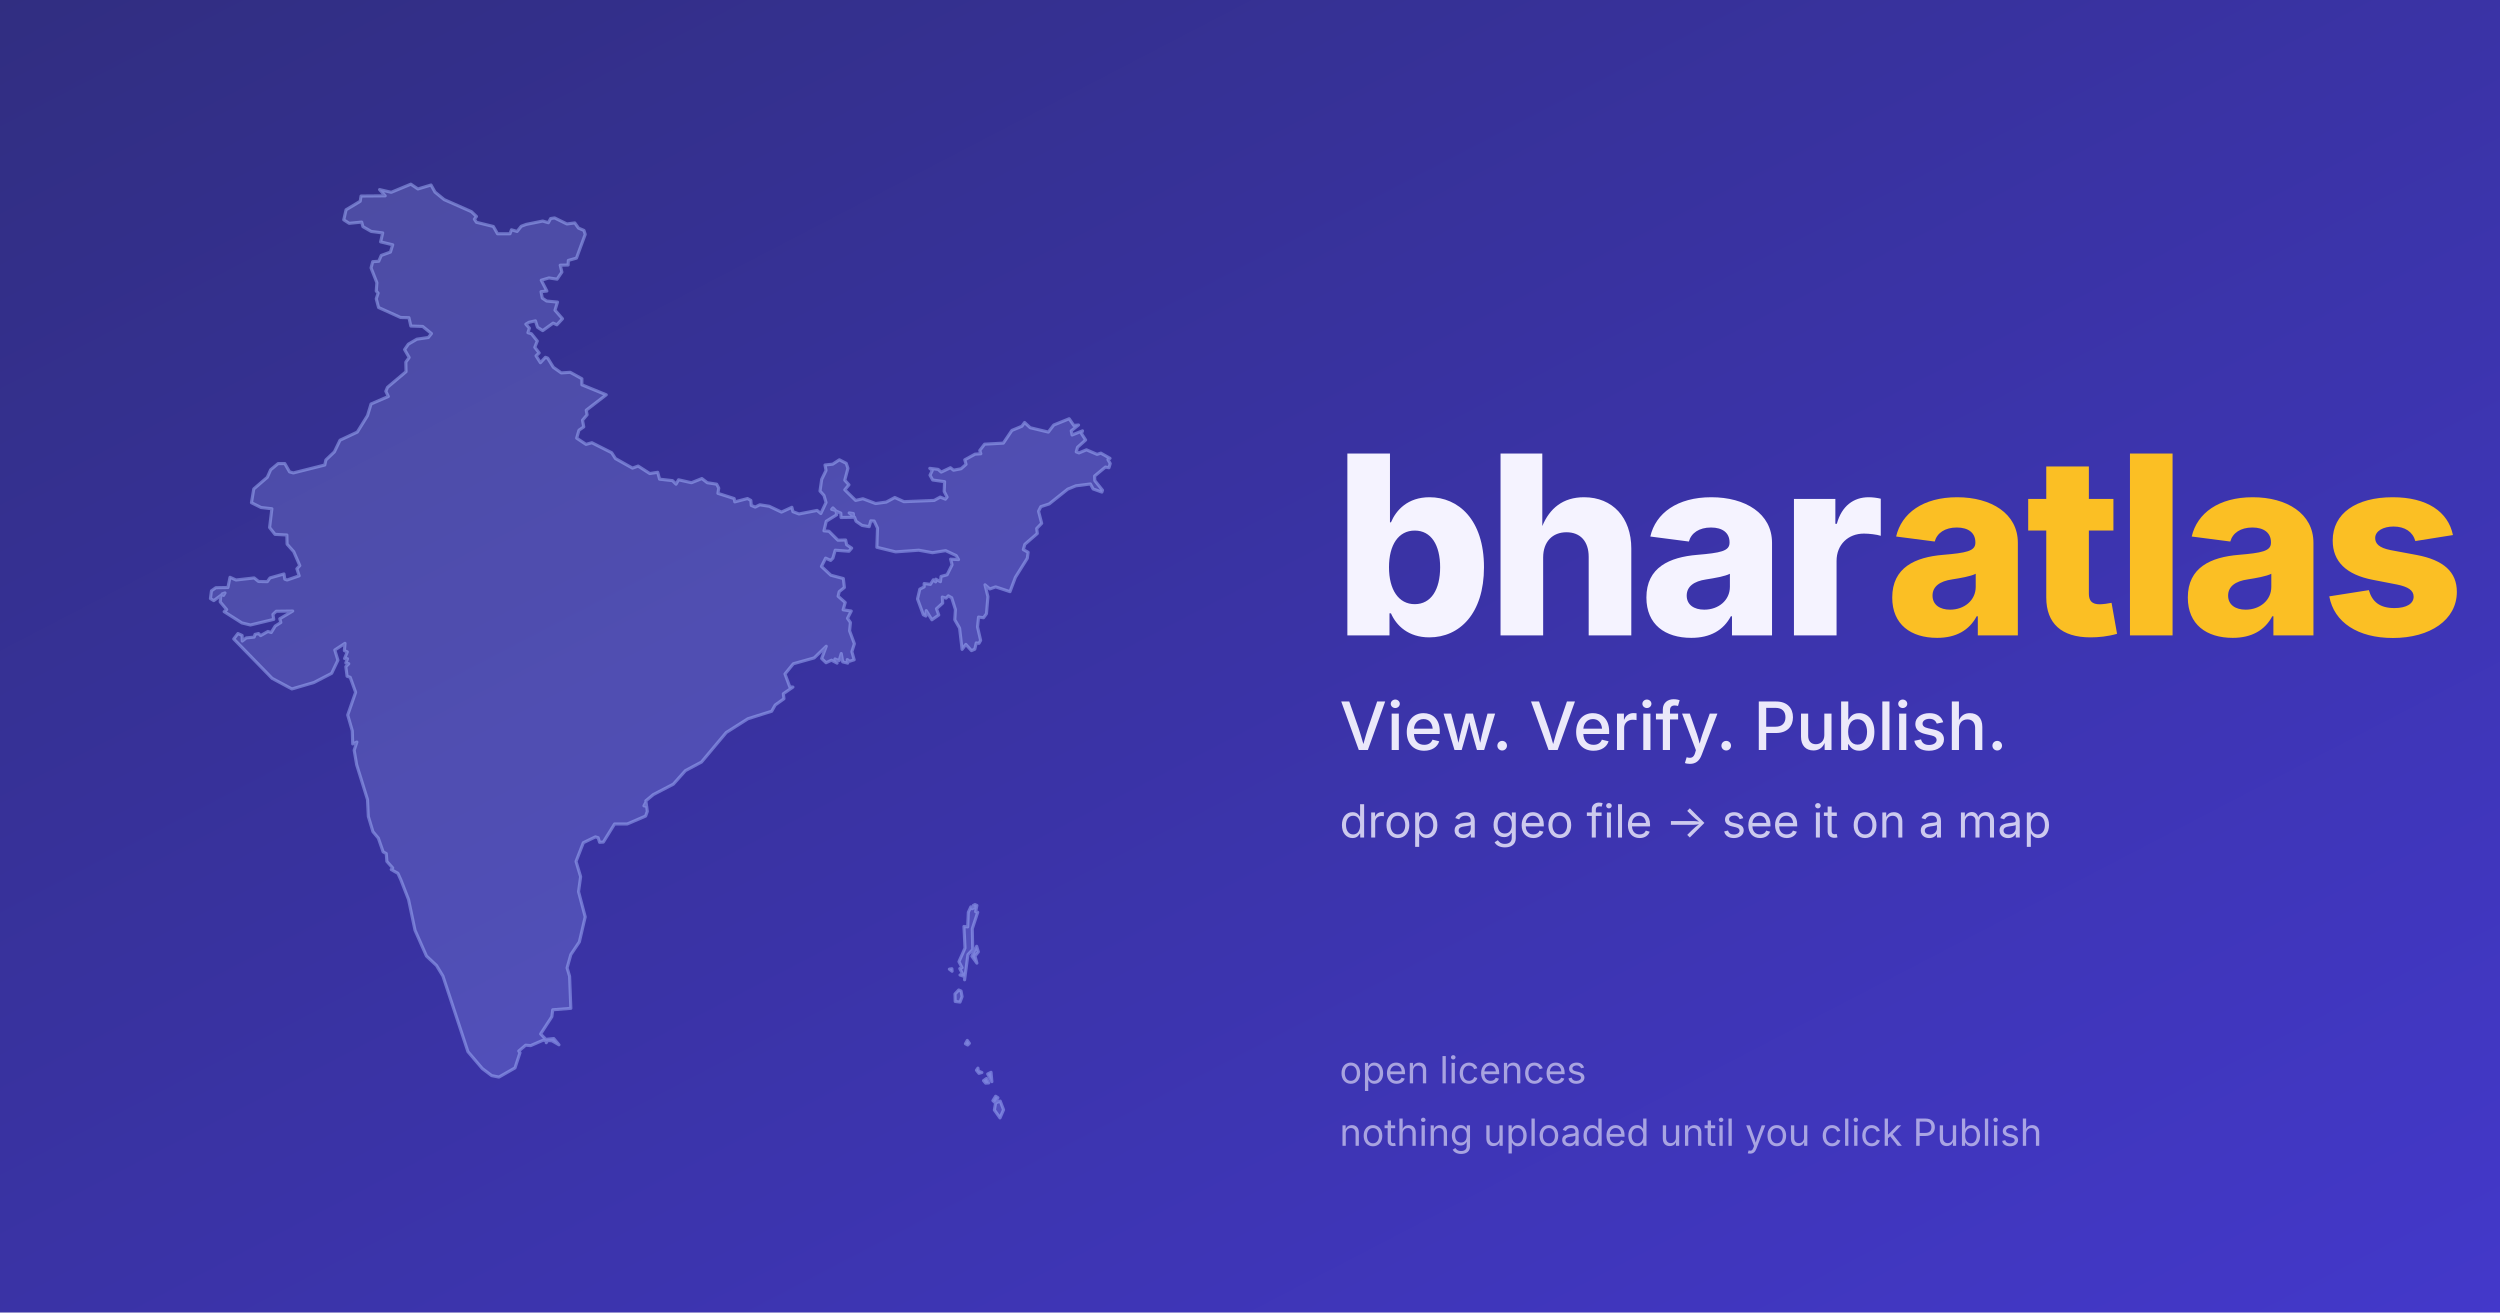
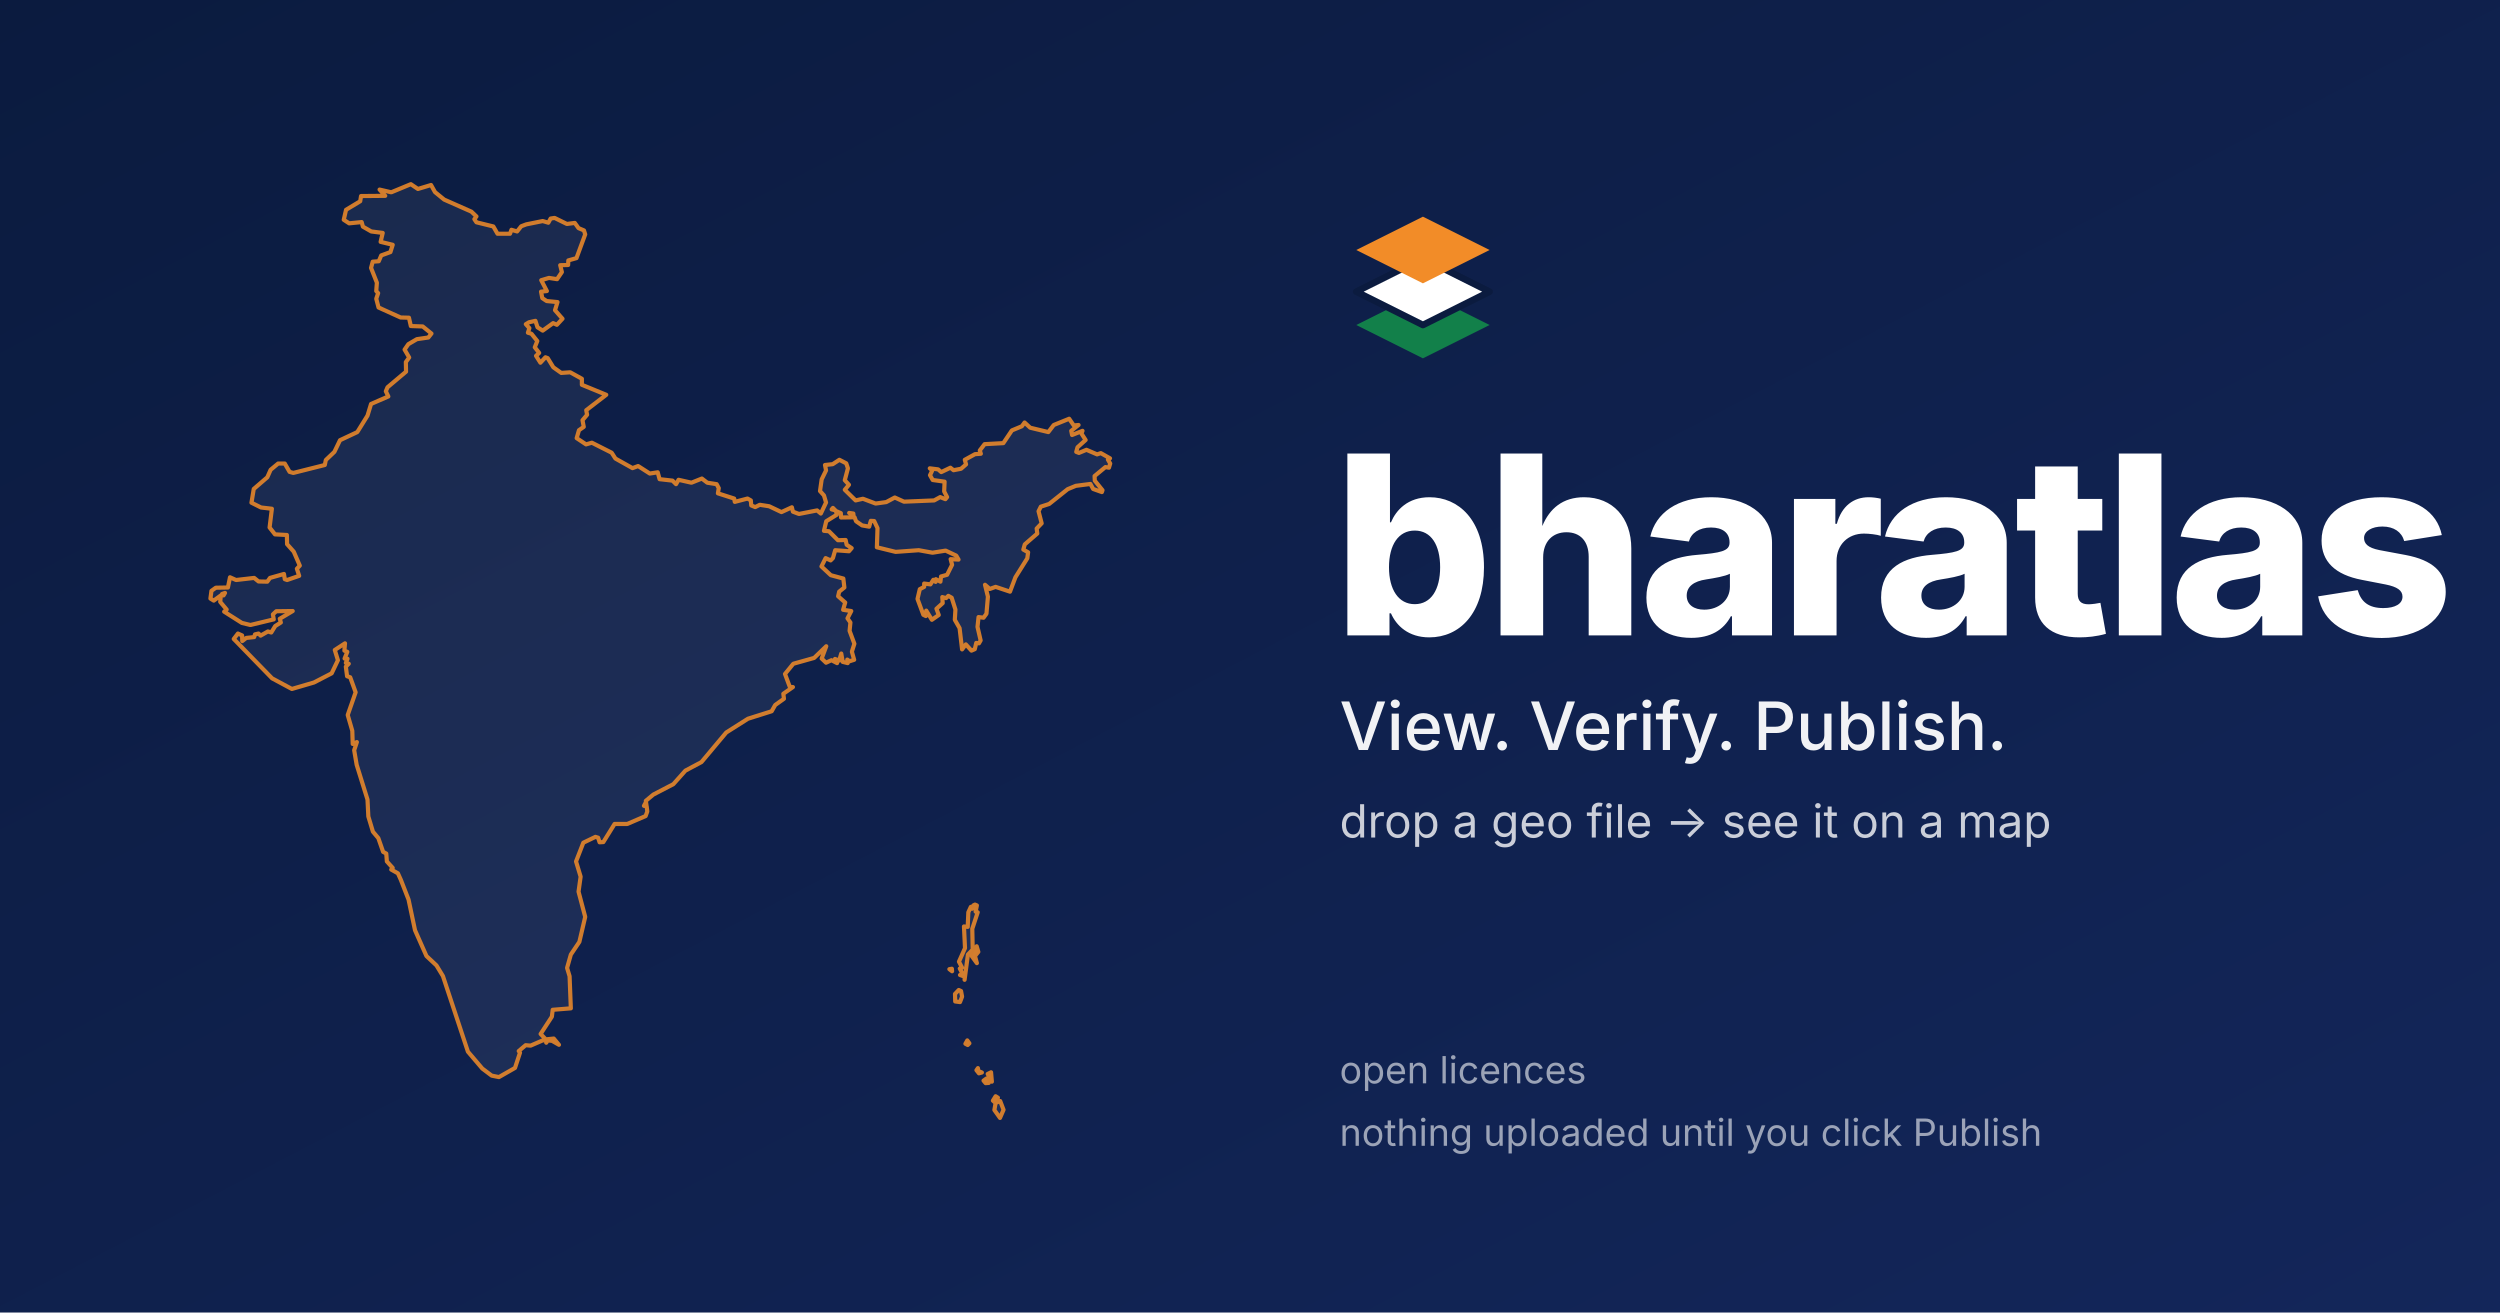
<svg xmlns="http://www.w3.org/2000/svg" width="1200" height="630" viewBox="0 0 1200 630">
  <defs>
    <linearGradient id="bg" x1="0%" y1="0%" x2="100%" y2="100%">
-       <stop offset="0%" stop-color="#312e81" />
-       <stop offset="100%" stop-color="#4338ca" />
+       <stop offset="0%" stop-color="#0B1B3F" />
+       <stop offset="100%" stop-color="#13265A" />
    </linearGradient>
  </defs>
  <rect width="1200" height="630" fill="url(#bg)" />
  <g>
-     <path d="M 101.0 287.3 L 101.5 283.6 L 103.6 282.1 L 109.4 282.0 L 110.4 277.1 L 113.3 278.4 L 122.0 277.4 L 124.1 279.1 L 128.3 279.2 L 129.6 277.4 L 136.3 275.5 L 136.7 278.0 L 137.8 278.4 L 143.6 276.4 L 142.5 273.0 L 143.9 271.5 L 141.0 264.8 L 137.8 261.2 L 137.7 256.8 L 132.0 256.5 L 129.4 253.2 L 130.5 244.2 L 125.3 243.6 L 120.7 241.3 L 121.8 234.7 L 128.3 229.1 L 129.9 225.5 L 133.5 222.5 L 136.7 222.5 L 139.0 226.5 L 140.8 227.0 L 155.9 223.2 L 156.4 220.8 L 160.5 216.9 L 163.2 211.3 L 171.5 207.4 L 176.4 199.5 L 178.1 193.9 L 186.4 190.3 L 185.2 187.8 L 186.0 185.9 L 194.9 178.4 L 194.8 173.8 L 196.4 171.6 L 194.2 167.8 L 196.0 165.2 L 200.1 162.8 L 205.6 162.0 L 207.1 160.1 L 202.9 156.7 L 197.2 156.5 L 196.3 152.5 L 192.3 152.4 L 181.7 147.6 L 180.6 143.4 L 181.5 140.7 L 180.6 139.7 L 180.9 135.7 L 178.1 128.6 L 178.9 125.6 L 181.8 125.4 L 183.0 122.6 L 187.4 121.0 L 188.5 117.5 L 182.7 116.1 L 183.7 111.8 L 178.2 111.1 L 174.2 108.8 L 173.6 106.6 L 167.6 107.2 L 165.0 105.5 L 166.1 100.7 L 172.9 96.6 L 173.3 94.1 L 184.9 94.0 L 182.2 91.0 L 187.8 92.3 L 197.2 88.4 L 200.6 90.7 L 206.9 88.8 L 208.8 92.2 L 213.2 95.8 L 226.3 101.6 L 228.7 103.9 L 227.7 105.2 L 228.7 106.7 L 236.8 108.7 L 238.8 112.2 L 244.8 112.2 L 245.5 110.3 L 248.2 111.1 L 250.2 108.6 L 252.6 107.7 L 260.5 106.1 L 263.2 106.9 L 264.3 104.9 L 266.2 104.6 L 272.1 107.5 L 275.9 107.0 L 277.7 109.5 L 280.3 110.6 L 280.9 112.5 L 276.7 123.9 L 272.8 125.0 L 272.7 127.2 L 268.9 127.3 L 269.7 130.6 L 267.4 134.0 L 263.5 133.4 L 259.8 134.5 L 262.5 139.7 L 259.7 140.0 L 260.3 143.1 L 262.4 144.5 L 267.6 145.0 L 266.4 148.9 L 270.0 153.0 L 267.3 155.9 L 265.5 155.1 L 260.5 158.7 L 258.0 157.1 L 257.0 154.0 L 253.9 154.7 L 252.4 155.6 L 254.1 157.5 L 253.4 159.7 L 255.1 160.2 L 257.9 163.7 L 256.7 166.7 L 258.8 169.4 L 257.3 170.8 L 259.4 174.1 L 261.8 171.5 L 262.9 171.9 L 265.6 176.3 L 269.4 179.0 L 273.7 178.7 L 279.3 181.8 L 279.3 184.7 L 291.0 189.5 L 281.4 196.9 L 281.8 199.1 L 279.6 201.7 L 280.2 204.9 L 277.9 206.5 L 276.8 210.3 L 281.3 213.3 L 284.1 212.5 L 293.6 217.3 L 295.4 220.1 L 303.6 224.7 L 306.3 223.7 L 311.9 227.3 L 315.7 226.7 L 316.6 230.0 L 322.8 230.7 L 324.5 232.4 L 325.7 230.3 L 331.9 231.7 L 336.9 229.7 L 339.5 231.7 L 344.0 232.4 L 345.0 234.3 L 344.6 236.8 L 352.4 239.3 L 352.7 240.9 L 358.8 239.3 L 360.4 240.2 L 360.6 242.6 L 362.5 243.4 L 364.7 242.3 L 369.2 243.0 L 375.1 245.8 L 380.1 243.5 L 380.6 245.6 L 383.5 246.7 L 392.2 245.0 L 394.0 246.5 L 396.5 241.2 L 395.5 237.8 L 393.6 235.7 L 394.4 230.1 L 396.5 225.8 L 396.0 223.2 L 399.7 222.8 L 402.9 220.7 L 406.2 222.4 L 407.0 224.8 L 405.5 230.5 L 407.5 232.7 L 405.5 235.1 L 410.7 240.2 L 414.2 239.4 L 420.3 241.7 L 425.4 241.0 L 429.5 238.8 L 433.9 240.8 L 448.4 240.2 L 451.3 238.6 L 453.8 239.6 L 454.6 238.6 L 453.2 235.9 L 453.4 231.2 L 447.7 230.4 L 446.4 228.1 L 447.5 225.8 L 446.3 224.8 L 450.3 225.3 L 451.8 226.6 L 456.2 224.5 L 457.7 225.7 L 461.3 225.0 L 463.7 222.9 L 463.1 220.7 L 468.0 218.0 L 470.8 217.8 L 470.3 216.2 L 472.6 213.2 L 481.6 212.7 L 485.7 206.6 L 490.5 204.6 L 491.8 202.8 L 494.5 205.3 L 503.2 207.4 L 505.8 204.0 L 513.2 201.0 L 515.4 204.2 L 517.7 204.0 L 514.2 206.8 L 514.6 208.8 L 519.6 206.8 L 519.1 208.1 L 521.1 211.2 L 517.2 214.7 L 516.6 216.9 L 517.9 217.4 L 521.5 215.9 L 526.6 218.1 L 528.4 217.5 L 532.8 220.0 L 531.8 220.6 L 532.9 222.5 L 532.3 224.5 L 530.6 224.2 L 525.4 228.5 L 525.5 230.7 L 529.2 235.3 L 528.9 236.2 L 524.7 234.7 L 523.4 232.3 L 516.4 233.2 L 512.5 234.8 L 503.6 241.9 L 499.6 243.2 L 498.5 245.4 L 500.0 251.2 L 497.6 253.7 L 497.9 256.1 L 491.9 261.3 L 491.2 263.8 L 493.5 265.1 L 493.1 268.0 L 487.4 277.1 L 484.8 284.0 L 477.9 281.7 L 475.1 282.7 L 472.8 280.7 L 474.2 286.4 L 473.5 294.6 L 472.1 296.5 L 469.7 296.2 L 469.2 300.9 L 470.7 307.4 L 469.9 308.8 L 468.6 308.6 L 467.9 311.6 L 466.3 312.3 L 463.6 309.3 L 461.8 311.7 L 460.6 301.5 L 458.3 297.5 L 458.6 292.6 L 456.8 286.9 L 455.2 286.0 L 454.1 287.1 L 452.3 286.6 L 452.5 289.5 L 449.5 292.2 L 450.6 295.2 L 447.3 297.5 L 444.6 293.1 L 444.4 295.7 L 443.2 295.1 L 440.4 287.5 L 441.5 282.8 L 443.6 281.7 L 443.6 280.1 L 446.6 280.5 L 448.0 278.3 L 449.1 279.3 L 449.2 278.0 L 451.4 279.2 L 451.7 276.7 L 454.6 275.9 L 457.0 271.1 L 456.3 268.4 L 460.1 268.6 L 459.0 266.7 L 453.9 264.3 L 447.6 265.3 L 441.0 264.1 L 429.9 264.9 L 420.9 262.7 L 421.2 253.5 L 419.6 250.1 L 418.0 250.0 L 417.2 252.8 L 413.8 252.2 L 410.9 250.2 L 410.2 248.3 L 403.7 248.4 L 403.6 246.3 L 401.3 245.3 L 401.6 247.1 L 396.6 250.2 L 395.5 254.8 L 397.9 255.0 L 402.2 259.3 L 405.9 259.2 L 406.4 261.5 L 408.8 263.1 L 407.5 264.6 L 400.9 264.1 L 399.8 267.9 L 398.7 269.0 L 396.3 267.9 L 394.3 271.9 L 398.8 276.1 L 404.8 277.7 L 405.3 282.0 L 402.8 284.0 L 402.3 286.2 L 405.7 289.2 L 404.7 292.7 L 408.6 293.3 L 406.8 296.8 L 408.2 298.8 L 407.8 302.8 L 410.1 309.0 L 408.9 312.8 L 410.0 316.7 L 407.8 317.4 L 406.7 316.6 L 406.9 318.3 L 404.5 317.7 L 403.8 313.7 L 402.8 317.1 L 400.8 316.3 L 401.8 318.3 L 399.1 316.9 L 396.5 318.1 L 394.4 316.1 L 396.6 310.2 L 390.8 315.8 L 380.8 318.6 L 376.8 323.5 L 379.1 329.7 L 380.6 329.8 L 376.0 333.0 L 376.3 335.4 L 372.1 338.4 L 370.4 341.4 L 359.0 345.0 L 348.6 351.6 L 336.7 365.8 L 329.0 369.9 L 323.2 376.4 L 313.6 381.4 L 310.0 384.4 L 310.3 386.5 L 309.9 385.3 L 309.1 386.8 L 310.4 387.0 L 310.7 389.5 L 309.9 391.7 L 301.1 395.5 L 295.0 395.5 L 289.6 404.2 L 287.8 404.3 L 287.1 402.1 L 285.8 401.7 L 280.0 404.5 L 276.5 413.5 L 278.7 420.8 L 277.7 428.0 L 280.9 440.1 L 278.1 452.1 L 274.0 458.2 L 272.2 464.6 L 273.4 468.6 L 274.0 484.0 L 265.3 484.7 L 264.9 488.0 L 259.5 496.3 L 262.0 498.9 L 265.8 498.5 L 268.3 501.5 L 265.0 499.6 L 262.9 499.4 L 262.2 500.5 L 262.6 499.6 L 260.7 499.3 L 254.7 501.9 L 252.3 501.7 L 249.0 504.5 L 249.6 505.3 L 247.2 512.6 L 239.5 517.0 L 236.0 516.3 L 231.5 512.9 L 224.6 504.8 L 212.6 468.5 L 209.5 463.4 L 204.7 458.9 L 199.2 446.5 L 196.1 431.8 L 192.4 422.3 L 191.0 419.2 L 187.8 417.4 L 188.5 416.6 L 185.7 413.5 L 185.4 409.7 L 183.9 408.9 L 181.6 402.3 L 179.0 399.2 L 176.8 391.9 L 176.4 383.8 L 171.2 367.1 L 170.0 360.1 L 171.3 356.2 L 169.3 357.1 L 169.1 350.8 L 166.9 343.2 L 170.7 332.3 L 168.1 325.1 L 166.6 324.6 L 166.0 320.0 L 167.4 318.6 L 166.0 318.2 L 166.8 316.2 L 165.4 316.1 L 166.7 312.9 L 165.3 312.3 L 165.6 308.8 L 160.7 312.0 L 162.2 316.9 L 159.2 323.2 L 150.7 327.6 L 140.1 330.7 L 130.6 325.6 L 112.2 306.7 L 114.2 304.1 L 116.2 305.0 L 116.3 307.7 L 118.2 306.2 L 122.0 305.8 L 122.4 304.5 L 124.1 304.1 L 125.1 305.1 L 128.6 303.1 L 130.2 303.6 L 132.1 300.5 L 134.8 298.8 L 134.3 297.0 L 140.5 293.3 L 132.6 293.4 L 131.0 294.9 L 131.4 297.3 L 120.2 300.0 L 116.1 299.0 L 107.6 293.6 L 108.8 292.6 L 105.7 288.9 L 106.0 285.8 L 102.6 288.3 L 101.0 287.3 Z M 407.6 246.2 L 409.7 247.7 L 409.6 246.5 L 407.6 246.2 Z M 399.2 244.5 L 401.0 245.0 L 399.8 243.8 L 399.2 244.5 Z M 106.6 285.1 L 107.3 285.8 L 108.0 284.6 L 106.6 285.1 Z M 477.9 529.4 L 480.1 528.5 L 481.7 532.7 L 480.0 536.6 L 477.3 532.8 L 477.9 529.4 Z M 476.6 528.3 L 477.9 526.2 L 479.0 526.9 L 477.6 529.2 L 476.6 528.3 Z M 474.1 515.5 L 475.7 514.7 L 476.1 519.2 L 474.1 515.5 Z M 472.1 518.7 L 473.5 517.7 L 474.6 519.8 L 473.1 519.9 L 472.1 518.7 Z M 468.7 513.7 L 469.4 512.7 L 469.6 514.1 L 471.3 514.8 L 469.9 515.2 L 468.7 513.7 Z M 468.8 454.2 L 469.6 456.9 L 468.0 458.9 L 468.9 462.3 L 466.5 459.0 L 468.8 454.2 Z M 460.3 461.6 L 463.2 455.1 L 462.7 444.7 L 464.5 444.9 L 464.8 437.9 L 466.0 435.3 L 466.6 436.2 L 467.9 435.5 L 467.2 434.6 L 468.0 434.2 L 468.9 434.6 L 468.3 437.6 L 469.3 437.9 L 466.7 445.8 L 466.9 455.8 L 464.6 458.2 L 463.0 470.3 L 463.1 468.8 L 460.8 468.0 L 462.0 467.4 L 460.7 464.9 L 461.8 464.5 L 460.3 461.6 Z M 463.4 501.0 L 464.3 499.4 L 465.3 500.8 L 464.5 501.6 L 463.4 501.0 Z M 458.4 477.1 L 460.2 475.2 L 461.3 475.7 L 461.8 478.4 L 460.8 481.0 L 458.5 480.7 L 458.4 477.1 Z M 455.7 465.2 L 456.9 465.0 L 457.0 466.2 L 455.7 465.2 Z" fill="#a5b4fc" fill-opacity="0.22" fill-rule="evenodd" stroke="#a5b4fc" stroke-opacity="0.5" stroke-width="1.5" stroke-linejoin="round" />
+     <path d="M 101.0 287.3 L 101.5 283.6 L 103.6 282.1 L 109.4 282.0 L 110.4 277.1 L 113.3 278.4 L 122.0 277.4 L 124.1 279.1 L 128.3 279.2 L 129.6 277.4 L 136.3 275.5 L 136.7 278.0 L 137.8 278.4 L 143.6 276.4 L 142.5 273.0 L 143.9 271.5 L 141.0 264.8 L 137.8 261.2 L 137.7 256.8 L 132.0 256.5 L 129.4 253.2 L 130.5 244.2 L 125.3 243.6 L 120.7 241.3 L 121.8 234.7 L 128.3 229.1 L 129.9 225.5 L 133.5 222.5 L 136.7 222.5 L 139.0 226.5 L 140.8 227.0 L 155.9 223.2 L 156.4 220.8 L 160.5 216.9 L 163.2 211.3 L 171.5 207.4 L 176.4 199.5 L 178.1 193.9 L 186.4 190.3 L 185.2 187.8 L 186.0 185.9 L 194.9 178.4 L 194.8 173.8 L 196.4 171.6 L 194.2 167.8 L 196.0 165.2 L 200.1 162.8 L 205.6 162.0 L 207.1 160.1 L 202.9 156.7 L 197.2 156.5 L 196.3 152.5 L 192.3 152.4 L 181.7 147.6 L 180.6 143.4 L 181.5 140.7 L 180.6 139.7 L 180.9 135.7 L 178.1 128.6 L 178.9 125.6 L 181.8 125.4 L 183.0 122.6 L 187.4 121.0 L 188.5 117.5 L 182.7 116.1 L 183.7 111.8 L 178.2 111.1 L 174.2 108.8 L 173.6 106.6 L 167.6 107.2 L 165.0 105.5 L 166.1 100.7 L 172.9 96.6 L 173.3 94.1 L 184.9 94.0 L 182.2 91.0 L 187.8 92.3 L 197.2 88.4 L 200.6 90.7 L 206.9 88.8 L 208.8 92.2 L 213.2 95.8 L 226.3 101.6 L 228.7 103.9 L 227.7 105.2 L 228.7 106.7 L 236.8 108.7 L 238.8 112.2 L 244.8 112.2 L 245.5 110.3 L 248.2 111.1 L 250.2 108.6 L 252.6 107.7 L 260.5 106.1 L 263.2 106.9 L 264.3 104.9 L 266.2 104.6 L 272.1 107.5 L 275.9 107.0 L 277.7 109.5 L 280.3 110.6 L 280.9 112.5 L 276.7 123.9 L 272.8 125.0 L 272.7 127.2 L 268.9 127.3 L 269.7 130.6 L 267.4 134.0 L 263.5 133.4 L 259.8 134.5 L 262.5 139.7 L 259.7 140.0 L 260.3 143.1 L 262.4 144.5 L 267.6 145.0 L 266.4 148.9 L 270.0 153.0 L 267.3 155.9 L 265.5 155.1 L 260.5 158.7 L 258.0 157.1 L 257.0 154.0 L 253.9 154.7 L 252.4 155.6 L 254.1 157.5 L 253.4 159.7 L 255.1 160.2 L 257.9 163.7 L 256.7 166.7 L 258.8 169.4 L 257.3 170.8 L 259.4 174.1 L 261.8 171.5 L 262.9 171.9 L 265.6 176.3 L 269.4 179.0 L 273.7 178.7 L 279.3 181.8 L 279.3 184.7 L 291.0 189.5 L 281.4 196.9 L 281.8 199.1 L 279.6 201.7 L 280.2 204.9 L 277.9 206.5 L 276.8 210.3 L 281.3 213.3 L 284.1 212.5 L 293.6 217.3 L 295.4 220.1 L 303.6 224.7 L 306.3 223.7 L 311.9 227.3 L 315.7 226.7 L 316.6 230.0 L 322.8 230.7 L 324.5 232.4 L 325.7 230.3 L 331.9 231.7 L 336.9 229.7 L 339.5 231.7 L 344.0 232.4 L 345.0 234.3 L 344.6 236.8 L 352.4 239.3 L 352.7 240.9 L 358.8 239.3 L 360.4 240.2 L 360.6 242.6 L 362.5 243.4 L 364.7 242.3 L 369.2 243.0 L 375.1 245.8 L 380.1 243.5 L 380.6 245.6 L 383.5 246.7 L 392.2 245.0 L 394.0 246.5 L 396.5 241.2 L 395.5 237.8 L 393.6 235.7 L 394.4 230.1 L 396.5 225.8 L 396.0 223.2 L 399.7 222.8 L 402.9 220.7 L 406.2 222.4 L 407.0 224.8 L 405.5 230.5 L 407.5 232.7 L 405.5 235.1 L 410.7 240.2 L 414.2 239.4 L 420.3 241.7 L 425.4 241.0 L 429.5 238.8 L 433.9 240.8 L 448.4 240.2 L 451.3 238.6 L 453.8 239.6 L 454.6 238.6 L 453.2 235.9 L 453.4 231.2 L 447.7 230.4 L 446.4 228.1 L 447.5 225.8 L 446.3 224.8 L 450.3 225.3 L 451.8 226.6 L 456.2 224.5 L 457.7 225.7 L 461.3 225.0 L 463.7 222.9 L 463.1 220.7 L 468.0 218.0 L 470.8 217.8 L 470.3 216.2 L 472.6 213.2 L 481.6 212.7 L 485.7 206.6 L 490.5 204.6 L 491.8 202.8 L 494.5 205.3 L 503.2 207.4 L 505.8 204.0 L 513.2 201.0 L 515.4 204.2 L 517.7 204.0 L 514.2 206.8 L 514.6 208.8 L 519.6 206.8 L 519.1 208.1 L 521.1 211.2 L 517.2 214.7 L 516.6 216.9 L 517.9 217.4 L 521.5 215.9 L 526.6 218.1 L 528.4 217.5 L 532.8 220.0 L 531.8 220.6 L 532.9 222.5 L 532.3 224.5 L 530.6 224.2 L 525.4 228.5 L 525.5 230.7 L 529.2 235.3 L 528.9 236.2 L 524.7 234.7 L 523.4 232.3 L 516.4 233.2 L 512.5 234.8 L 503.6 241.9 L 499.6 243.2 L 498.5 245.4 L 500.0 251.2 L 497.6 253.7 L 497.9 256.1 L 491.9 261.3 L 491.2 263.8 L 493.5 265.1 L 493.1 268.0 L 487.4 277.1 L 484.8 284.0 L 477.9 281.7 L 475.1 282.7 L 472.8 280.7 L 474.2 286.4 L 473.5 294.6 L 472.1 296.5 L 469.7 296.2 L 469.2 300.9 L 470.7 307.4 L 469.9 308.8 L 468.6 308.6 L 467.9 311.6 L 466.3 312.3 L 463.6 309.3 L 461.8 311.7 L 460.6 301.5 L 458.3 297.5 L 458.6 292.6 L 456.8 286.9 L 455.2 286.0 L 454.1 287.1 L 452.3 286.6 L 452.5 289.5 L 449.5 292.2 L 450.6 295.2 L 447.3 297.5 L 444.6 293.1 L 444.4 295.7 L 443.2 295.1 L 440.4 287.5 L 441.5 282.8 L 443.6 281.7 L 443.6 280.1 L 446.6 280.5 L 448.0 278.3 L 449.1 279.3 L 449.2 278.0 L 451.4 279.2 L 451.7 276.7 L 454.6 275.9 L 457.0 271.1 L 456.3 268.4 L 460.1 268.6 L 459.0 266.7 L 453.9 264.3 L 447.6 265.3 L 441.0 264.1 L 429.9 264.9 L 420.9 262.7 L 421.2 253.5 L 419.6 250.1 L 418.0 250.0 L 417.2 252.8 L 413.8 252.2 L 410.9 250.2 L 410.2 248.3 L 403.7 248.4 L 403.6 246.3 L 401.3 245.3 L 401.6 247.1 L 396.6 250.2 L 395.5 254.8 L 397.9 255.0 L 402.2 259.3 L 405.9 259.2 L 406.4 261.5 L 408.8 263.1 L 407.5 264.6 L 400.9 264.1 L 399.8 267.9 L 398.7 269.0 L 396.3 267.9 L 394.3 271.9 L 398.8 276.1 L 404.8 277.7 L 405.3 282.0 L 402.8 284.0 L 402.3 286.2 L 405.7 289.2 L 404.7 292.7 L 408.6 293.3 L 406.8 296.8 L 408.2 298.8 L 407.8 302.8 L 410.1 309.0 L 408.9 312.8 L 410.0 316.7 L 407.8 317.4 L 406.7 316.6 L 406.9 318.3 L 404.5 317.7 L 403.8 313.7 L 402.8 317.1 L 400.8 316.3 L 401.8 318.3 L 399.1 316.9 L 396.5 318.1 L 394.4 316.1 L 396.6 310.2 L 390.8 315.8 L 380.8 318.6 L 376.8 323.5 L 379.1 329.7 L 380.6 329.8 L 376.0 333.0 L 376.3 335.4 L 372.1 338.4 L 370.4 341.4 L 359.0 345.0 L 348.6 351.6 L 336.7 365.8 L 329.0 369.9 L 323.2 376.4 L 313.6 381.4 L 310.0 384.4 L 310.3 386.5 L 309.9 385.3 L 309.1 386.8 L 310.4 387.0 L 310.7 389.5 L 309.9 391.7 L 301.1 395.5 L 295.0 395.5 L 289.6 404.2 L 287.8 404.3 L 287.1 402.1 L 285.8 401.7 L 280.0 404.5 L 276.5 413.5 L 278.7 420.8 L 277.7 428.0 L 280.9 440.1 L 278.1 452.1 L 274.0 458.2 L 272.2 464.6 L 273.4 468.6 L 274.0 484.0 L 265.3 484.7 L 264.9 488.0 L 259.5 496.3 L 262.0 498.9 L 265.8 498.5 L 268.3 501.5 L 265.0 499.6 L 262.9 499.4 L 262.2 500.5 L 262.6 499.6 L 260.7 499.3 L 254.7 501.9 L 252.3 501.7 L 249.0 504.5 L 249.6 505.3 L 247.2 512.6 L 239.5 517.0 L 236.0 516.3 L 231.5 512.9 L 224.6 504.8 L 212.6 468.5 L 209.5 463.4 L 204.7 458.9 L 199.2 446.5 L 196.1 431.8 L 192.4 422.3 L 191.0 419.2 L 187.8 417.4 L 188.5 416.6 L 185.7 413.5 L 185.4 409.7 L 183.9 408.9 L 181.6 402.3 L 179.0 399.2 L 176.8 391.9 L 176.4 383.8 L 171.2 367.1 L 170.0 360.1 L 171.3 356.2 L 169.3 357.1 L 169.1 350.8 L 166.9 343.2 L 170.7 332.3 L 168.1 325.1 L 166.6 324.6 L 166.0 320.0 L 167.4 318.6 L 166.0 318.2 L 166.8 316.2 L 165.4 316.1 L 166.7 312.9 L 165.3 312.3 L 165.6 308.8 L 160.7 312.0 L 162.2 316.9 L 159.2 323.2 L 150.7 327.6 L 140.1 330.7 L 130.6 325.6 L 112.2 306.7 L 114.2 304.1 L 116.2 305.0 L 116.3 307.7 L 118.2 306.2 L 122.0 305.8 L 122.4 304.5 L 124.1 304.1 L 125.1 305.1 L 128.6 303.1 L 130.2 303.6 L 132.1 300.5 L 134.8 298.8 L 134.3 297.0 L 140.5 293.3 L 132.6 293.4 L 131.0 294.9 L 131.4 297.3 L 120.2 300.0 L 116.1 299.0 L 107.6 293.6 L 108.8 292.6 L 105.7 288.9 L 106.0 285.8 L 102.6 288.3 L 101.0 287.3 Z M 407.6 246.2 L 409.7 247.7 L 409.6 246.5 L 407.6 246.2 Z M 399.2 244.5 L 401.0 245.0 L 399.8 243.8 L 399.2 244.5 Z M 106.6 285.1 L 107.3 285.8 L 108.0 284.6 L 106.6 285.1 Z M 477.9 529.4 L 480.1 528.5 L 481.7 532.7 L 480.0 536.6 L 477.3 532.8 L 477.9 529.4 Z M 476.6 528.3 L 477.9 526.2 L 479.0 526.9 L 477.6 529.2 L 476.6 528.3 Z M 474.1 515.5 L 475.7 514.7 L 476.1 519.2 L 474.1 515.5 Z M 472.1 518.7 L 473.5 517.7 L 474.6 519.8 L 473.1 519.9 L 472.1 518.7 Z M 468.7 513.7 L 469.4 512.7 L 469.6 514.1 L 471.3 514.8 L 469.9 515.2 L 468.7 513.7 Z M 468.8 454.2 L 469.6 456.9 L 468.0 458.9 L 468.9 462.3 L 466.5 459.0 L 468.8 454.2 Z M 460.3 461.6 L 463.2 455.1 L 462.7 444.7 L 464.5 444.9 L 464.8 437.9 L 466.0 435.3 L 466.6 436.2 L 467.9 435.5 L 467.2 434.6 L 468.0 434.2 L 468.9 434.6 L 468.3 437.6 L 469.3 437.9 L 466.7 445.8 L 466.9 455.8 L 464.6 458.2 L 463.0 470.3 L 463.1 468.8 L 460.8 468.0 L 462.0 467.4 L 460.7 464.9 L 461.8 464.5 L 460.3 461.6 Z M 463.4 501.0 L 464.3 499.4 L 465.3 500.8 L 464.5 501.6 L 463.4 501.0 Z M 458.4 477.1 L 460.2 475.2 L 461.3 475.7 L 461.8 478.4 L 460.8 481.0 L 458.5 480.7 L 458.4 477.1 Z M 455.7 465.2 L 456.9 465.0 L 457.0 466.2 L 455.7 465.2 Z" fill="#FFFFFF" fill-opacity="0.06" fill-rule="evenodd" stroke="#F28C28" stroke-opacity="0.85" stroke-width="2" stroke-linejoin="round" />
+   </g>
+   <g transform="translate(643,96) scale(2)">
+     <path d="M20 22 L36 30 L20 38 L4 30 Z" fill="#12804A" />
+     <path d="M20 14 L36 22 L20 30 L4 22 Z" fill="#FFFFFF" stroke="#0B1B3F" stroke-width="1.6" stroke-linejoin="round" />
+     <path d="M20 4 L36 12 L20 20 L4 12 Z" fill="#F28C28" />
  </g>
  <g font-family="ui-sans-serif, -apple-system, 'Segoe UI', system-ui, sans-serif">
-     <text x="640" y="305" font-size="120" font-weight="800" letter-spacing="-3" fill="#f5f3ff">bhar<tspan fill="#fbbf24">atlas</tspan>
-     </text>
-     <text x="643" y="360" font-size="32" font-weight="500" fill="#f5f3ff" opacity="0.94">View. Verify. Publish.</text>
-     <text x="643" y="402" font-size="22" font-weight="400" fill="#f5f3ff" opacity="0.78">drop a geo file → see it on a map</text>
-     <text x="643" y="520" font-size="18" font-weight="400" fill="#f5f3ff" opacity="0.58">
+     <text x="640" y="305" font-size="120" font-weight="800" letter-spacing="-3" fill="#FFFFFF">bharatlas</text>
+     <text x="643" y="360" font-size="32" font-weight="500" fill="#FFFFFF" opacity="0.94">View. Verify. Publish.</text>
+     <text x="643" y="402" font-size="22" font-weight="400" fill="#FFFFFF" opacity="0.78">drop a geo file → see it on a map</text>
+     <text x="643" y="520" font-size="18" font-weight="400" fill="#FFFFFF" opacity="0.58">
      <tspan>open licences</tspan>
      <tspan x="643" y="550">nothing uploaded until you click Publish</tspan>
    </text>
  </g>
</svg>
